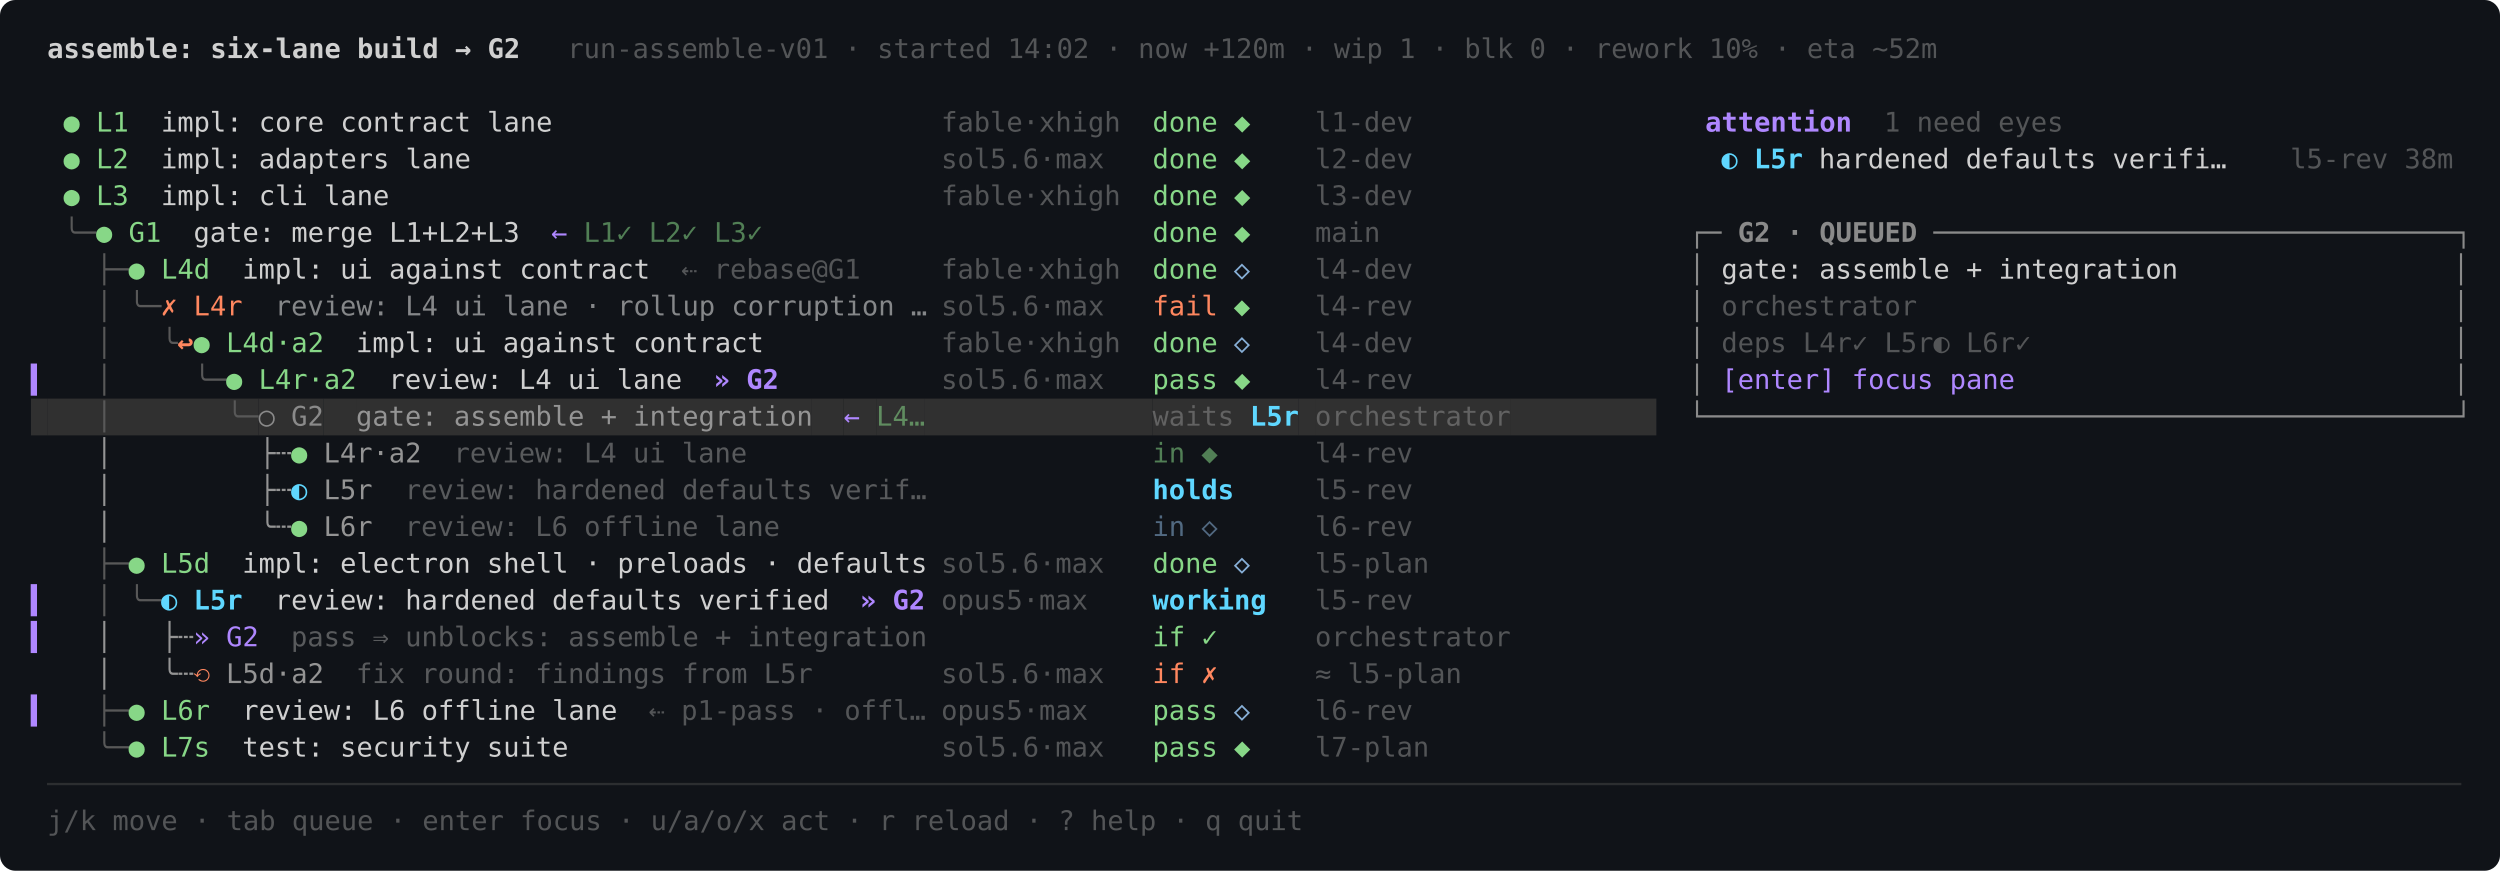
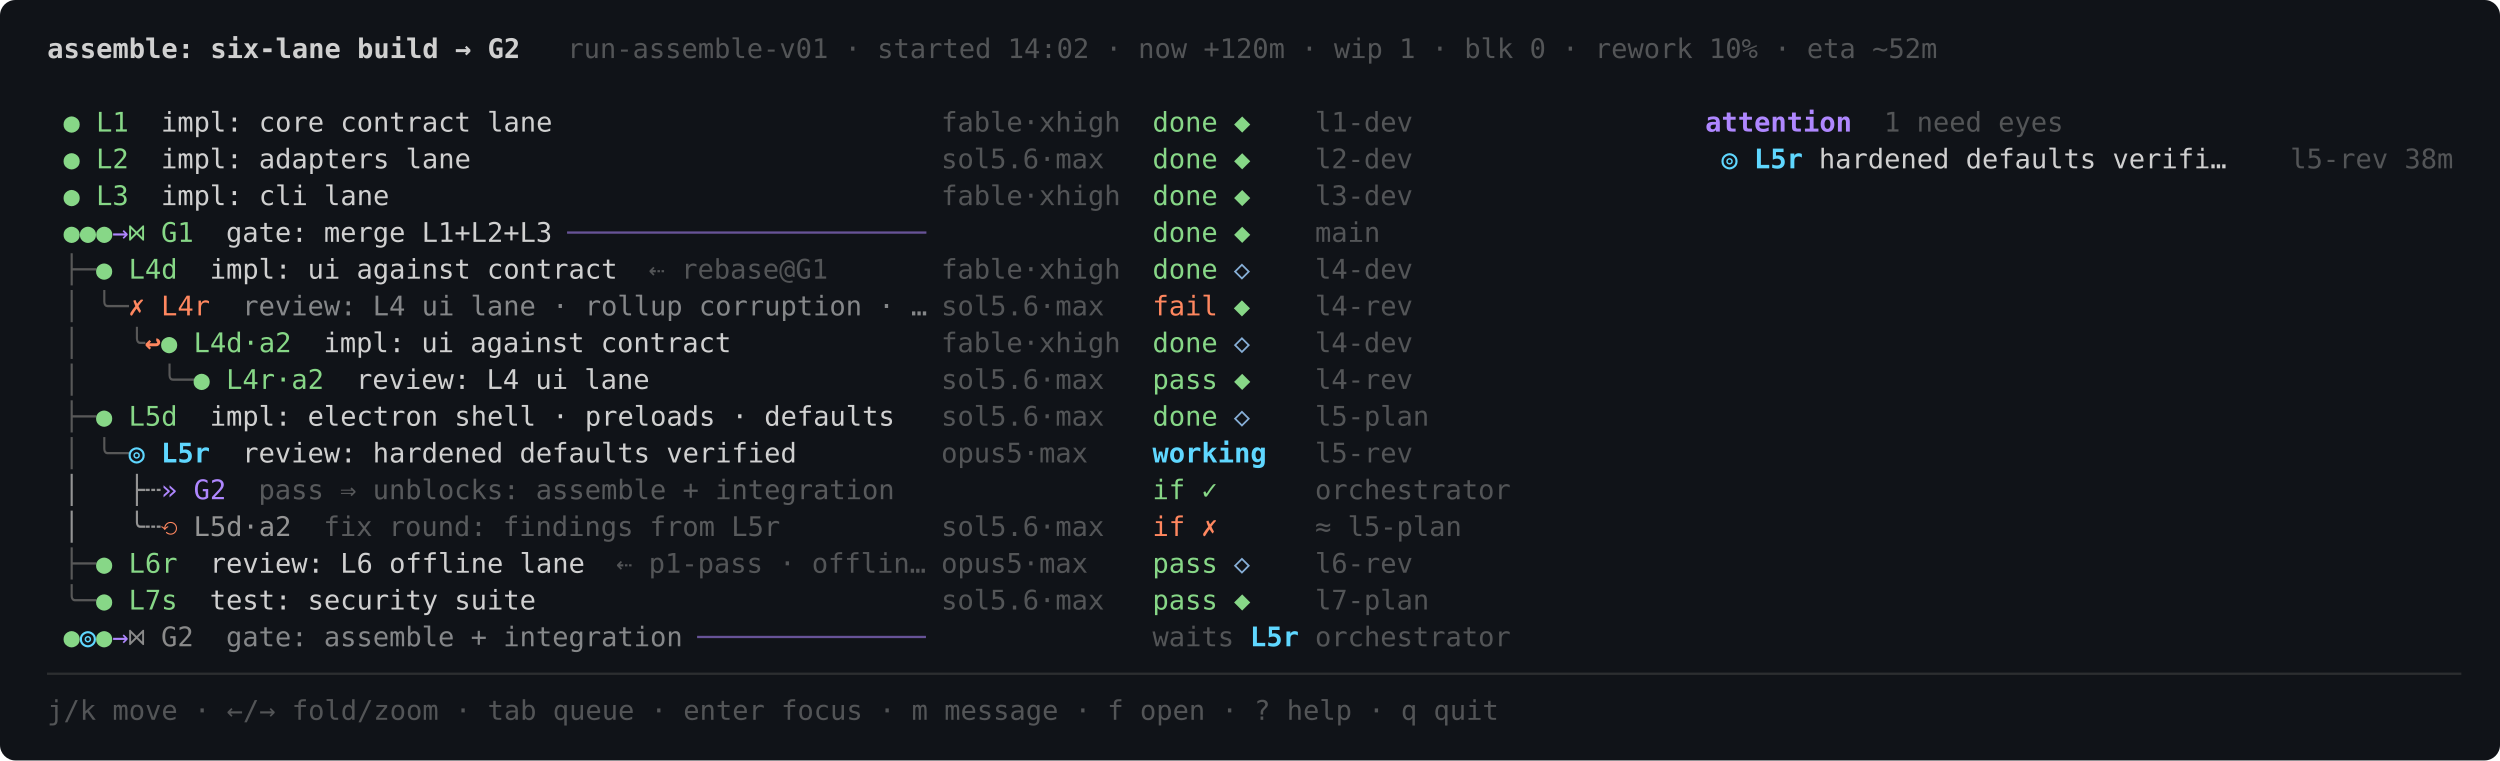
- <svg xmlns="http://www.w3.org/2000/svg" width="1292" height="450" viewBox="0 0 1292 450" font-family="'SF Mono','Cascadia Code','JetBrains Mono',Menlo,Consolas,monospace" font-size="14">
+ <svg xmlns="http://www.w3.org/2000/svg" width="1292" height="393" viewBox="0 0 1292 393" font-family="'SF Mono','Cascadia Code','JetBrains Mono',Menlo,Consolas,monospace" font-size="14">
  <rect width="100%" height="100%" rx="8" fill="#101318" />
  <text x="24.4" y="30.0" textLength="243.6" lengthAdjust="spacingAndGlyphs" fill="#d0d0d0" xml:space="preserve" font-weight="bold">assemble: six-lane build → G2</text>
  <text x="293.2" y="30.0" textLength="705.6" lengthAdjust="spacingAndGlyphs" fill="#8a8a8a" xml:space="preserve" fill-opacity="0.55">run-assemble-v01 · started 14:02 · now +120m · wip 1 · blk 0 · rework 10% · eta ~52m</text>
  <text x="32.8" y="68.0" textLength="33.6" lengthAdjust="spacingAndGlyphs" fill="#87d787" xml:space="preserve">● L1</text>
  <text x="83.2" y="68.0" textLength="201.6" lengthAdjust="spacingAndGlyphs" fill="#d0d0d0" xml:space="preserve">impl: core contract lane</text>
  <text x="486.4" y="68.0" textLength="92.4" lengthAdjust="spacingAndGlyphs" fill="#8a8a8a" xml:space="preserve" fill-opacity="0.55">fable·xhigh</text>
  <text x="595.6" y="68.0" textLength="50.4" lengthAdjust="spacingAndGlyphs" fill="#87d787" xml:space="preserve">done ◆</text>
  <text x="679.6" y="68.0" textLength="50.4" lengthAdjust="spacingAndGlyphs" fill="#8a8a8a" xml:space="preserve" fill-opacity="0.55">l1-dev</text>
  <text x="872.8" y="68.0" textLength="84.0" lengthAdjust="spacingAndGlyphs" fill="#af87ff" xml:space="preserve" font-weight="bold"> attention</text>
  <text x="956.8" y="68.0" textLength="109.2" lengthAdjust="spacingAndGlyphs" fill="#8a8a8a" xml:space="preserve" fill-opacity="0.55">  1 need eyes</text>
  <text x="32.8" y="87.0" textLength="33.6" lengthAdjust="spacingAndGlyphs" fill="#87d787" xml:space="preserve">● L2</text>
  <text x="83.2" y="87.0" textLength="159.6" lengthAdjust="spacingAndGlyphs" fill="#d0d0d0" xml:space="preserve">impl: adapters lane</text>
  <text x="486.4" y="87.0" textLength="84.0" lengthAdjust="spacingAndGlyphs" fill="#8a8a8a" xml:space="preserve" fill-opacity="0.55">sol5.6·max</text>
  <text x="595.6" y="87.0" textLength="50.4" lengthAdjust="spacingAndGlyphs" fill="#87d787" xml:space="preserve">done ◆</text>
  <text x="679.6" y="87.0" textLength="50.4" lengthAdjust="spacingAndGlyphs" fill="#8a8a8a" xml:space="preserve" fill-opacity="0.55">l2-dev</text>
-   <text x="889.6" y="87.0" textLength="42.0" lengthAdjust="spacingAndGlyphs" fill="#5fd7ff" xml:space="preserve" font-weight="bold">◐ L5r</text>
+   <text x="889.6" y="87.0" textLength="42.0" lengthAdjust="spacingAndGlyphs" fill="#5fd7ff" xml:space="preserve" font-weight="bold">◎ L5r</text>
  <text x="940.0" y="87.0" textLength="210.0" lengthAdjust="spacingAndGlyphs" fill="#d0d0d0" xml:space="preserve">hardened defaults verifi…</text>
  <text x="1183.6" y="87.0" textLength="84.0" lengthAdjust="spacingAndGlyphs" fill="#8a8a8a" xml:space="preserve" fill-opacity="0.55">l5-rev 38m</text>
  <text x="32.8" y="106.0" textLength="33.6" lengthAdjust="spacingAndGlyphs" fill="#87d787" xml:space="preserve">● L3</text>
  <text x="83.2" y="106.0" textLength="117.6" lengthAdjust="spacingAndGlyphs" fill="#d0d0d0" xml:space="preserve">impl: cli lane</text>
  <text x="486.4" y="106.0" textLength="92.4" lengthAdjust="spacingAndGlyphs" fill="#8a8a8a" xml:space="preserve" fill-opacity="0.55">fable·xhigh</text>
  <text x="595.6" y="106.0" textLength="50.4" lengthAdjust="spacingAndGlyphs" fill="#87d787" xml:space="preserve">done ◆</text>
  <text x="679.6" y="106.0" textLength="50.4" lengthAdjust="spacingAndGlyphs" fill="#8a8a8a" xml:space="preserve" fill-opacity="0.55">l3-dev</text>
-   <text x="24.4" y="125.0" textLength="25.2" lengthAdjust="spacingAndGlyphs" fill="#585858" xml:space="preserve"> ╰─</text>
-   <text x="49.6" y="125.0" textLength="33.6" lengthAdjust="spacingAndGlyphs" fill="#87d787" xml:space="preserve">● G1</text>
-   <text x="100.0" y="125.0" textLength="168.0" lengthAdjust="spacingAndGlyphs" fill="#d0d0d0" xml:space="preserve">gate: merge L1+L2+L3</text>
-   <text x="284.8" y="125.0" textLength="16.8" lengthAdjust="spacingAndGlyphs" fill="#af87ff" xml:space="preserve">← </text>
-   <text x="301.6" y="125.0" textLength="100.8" lengthAdjust="spacingAndGlyphs" fill="#87d787" xml:space="preserve" fill-opacity="0.55">L1✓ L2✓ L3✓ </text>
+   <text x="32.8" y="125.0" textLength="25.2" lengthAdjust="spacingAndGlyphs" fill="#87d787" xml:space="preserve">●●●</text>
+   <text x="58.0" y="125.0" textLength="8.4" lengthAdjust="spacingAndGlyphs" fill="#af87ff" xml:space="preserve">→</text>
+   <text x="66.4" y="125.0" textLength="33.6" lengthAdjust="spacingAndGlyphs" fill="#87d787" xml:space="preserve">⋈ G1</text>
+   <text x="116.8" y="125.0" textLength="168.0" lengthAdjust="spacingAndGlyphs" fill="#d0d0d0" xml:space="preserve">gate: merge L1+L2+L3</text>
+   <text x="293.2" y="125.0" textLength="184.8" lengthAdjust="spacingAndGlyphs" fill="#af87ff" xml:space="preserve" fill-opacity="0.55">──────────────────────</text>
  <text x="595.6" y="125.0" textLength="50.4" lengthAdjust="spacingAndGlyphs" fill="#87d787" xml:space="preserve">done ◆</text>
  <text x="679.6" y="125.0" textLength="33.6" lengthAdjust="spacingAndGlyphs" fill="#8a8a8a" xml:space="preserve" fill-opacity="0.55">main</text>
-   <text x="872.8" y="125.0" textLength="403.2" lengthAdjust="spacingAndGlyphs" fill="#8a8a8a" xml:space="preserve" font-weight="bold">┌─ G2 · QUEUED ────────────────────────────────┐</text>
-   <text x="24.4" y="144.0" textLength="42.0" lengthAdjust="spacingAndGlyphs" fill="#585858" xml:space="preserve">   ├─</text>
-   <text x="66.4" y="144.0" textLength="42.0" lengthAdjust="spacingAndGlyphs" fill="#87d787" xml:space="preserve">● L4d</text>
-   <text x="125.2" y="144.0" textLength="210.0" lengthAdjust="spacingAndGlyphs" fill="#d0d0d0" xml:space="preserve">impl: ui against contract</text>
-   <text x="352.0" y="144.0" textLength="100.8" lengthAdjust="spacingAndGlyphs" fill="#8a8a8a" xml:space="preserve" fill-opacity="0.55">⇠ rebase@G1 </text>
+   <text x="24.4" y="144.0" textLength="25.2" lengthAdjust="spacingAndGlyphs" fill="#585858" xml:space="preserve"> ├─</text>
+   <text x="49.6" y="144.0" textLength="42.0" lengthAdjust="spacingAndGlyphs" fill="#87d787" xml:space="preserve">● L4d</text>
+   <text x="108.4" y="144.0" textLength="210.0" lengthAdjust="spacingAndGlyphs" fill="#d0d0d0" xml:space="preserve">impl: ui against contract</text>
+   <text x="335.2" y="144.0" textLength="100.8" lengthAdjust="spacingAndGlyphs" fill="#8a8a8a" xml:space="preserve" fill-opacity="0.55">⇠ rebase@G1 </text>
  <text x="486.4" y="144.0" textLength="92.4" lengthAdjust="spacingAndGlyphs" fill="#8a8a8a" xml:space="preserve" fill-opacity="0.55">fable·xhigh</text>
  <text x="595.6" y="144.0" textLength="42.0" lengthAdjust="spacingAndGlyphs" fill="#87d787" xml:space="preserve">done </text>
  <text x="637.6" y="144.0" textLength="8.4" lengthAdjust="spacingAndGlyphs" fill="#87afd7" xml:space="preserve">◇</text>
  <text x="679.6" y="144.0" textLength="50.4" lengthAdjust="spacingAndGlyphs" fill="#8a8a8a" xml:space="preserve" fill-opacity="0.55">l4-dev</text>
-   <text x="872.8" y="144.0" textLength="16.8" lengthAdjust="spacingAndGlyphs" fill="#8a8a8a" xml:space="preserve">│ </text>
-   <text x="889.6" y="144.0" textLength="235.2" lengthAdjust="spacingAndGlyphs" fill="#d0d0d0" xml:space="preserve">gate: assemble + integration</text>
-   <text x="1259.2" y="144.0" textLength="16.8" lengthAdjust="spacingAndGlyphs" fill="#8a8a8a" xml:space="preserve"> │</text>
-   <text x="24.4" y="163.0" textLength="58.8" lengthAdjust="spacingAndGlyphs" fill="#585858" xml:space="preserve">   │ ╰─</text>
-   <text x="83.2" y="163.0" textLength="42.0" lengthAdjust="spacingAndGlyphs" fill="#ff875f" xml:space="preserve">✗ L4r</text>
-   <text x="142.0" y="163.0" textLength="336.0" lengthAdjust="spacingAndGlyphs" fill="#e6e6e6" xml:space="preserve" fill-opacity="0.55">review: L4 ui lane · rollup corruption …</text>
+   <text x="24.4" y="163.0" textLength="42.0" lengthAdjust="spacingAndGlyphs" fill="#585858" xml:space="preserve"> │ ╰─</text>
+   <text x="66.4" y="163.0" textLength="42.0" lengthAdjust="spacingAndGlyphs" fill="#ff875f" xml:space="preserve">✗ L4r</text>
+   <text x="125.2" y="163.0" textLength="352.8" lengthAdjust="spacingAndGlyphs" fill="#e6e6e6" xml:space="preserve" fill-opacity="0.55">review: L4 ui lane · rollup corruption · …</text>
  <text x="486.4" y="163.0" textLength="84.0" lengthAdjust="spacingAndGlyphs" fill="#8a8a8a" xml:space="preserve" fill-opacity="0.55">sol5.6·max</text>
  <text x="595.6" y="163.0" textLength="42.0" lengthAdjust="spacingAndGlyphs" fill="#ff875f" xml:space="preserve">fail </text>
  <text x="637.6" y="163.0" textLength="8.4" lengthAdjust="spacingAndGlyphs" fill="#87d787" xml:space="preserve">◆</text>
  <text x="679.6" y="163.0" textLength="50.4" lengthAdjust="spacingAndGlyphs" fill="#8a8a8a" xml:space="preserve" fill-opacity="0.55">l4-rev</text>
-   <text x="872.8" y="163.0" textLength="16.8" lengthAdjust="spacingAndGlyphs" fill="#8a8a8a" xml:space="preserve">│ </text>
-   <text x="889.6" y="163.0" textLength="100.8" lengthAdjust="spacingAndGlyphs" fill="#8a8a8a" xml:space="preserve" fill-opacity="0.55">orchestrator</text>
-   <text x="1259.2" y="163.0" textLength="16.8" lengthAdjust="spacingAndGlyphs" fill="#8a8a8a" xml:space="preserve"> │</text>
-   <text x="24.4" y="182.0" textLength="67.2" lengthAdjust="spacingAndGlyphs" fill="#585858" xml:space="preserve">   │   ╰</text>
-   <text x="91.6" y="182.0" textLength="8.4" lengthAdjust="spacingAndGlyphs" fill="#ff875f" xml:space="preserve" font-weight="bold">↩</text>
-   <text x="100.0" y="182.0" textLength="67.2" lengthAdjust="spacingAndGlyphs" fill="#87d787" xml:space="preserve">● L4d·a2</text>
-   <text x="184.0" y="182.0" textLength="210.0" lengthAdjust="spacingAndGlyphs" fill="#d0d0d0" xml:space="preserve">impl: ui against contract</text>
+   <text x="24.4" y="182.0" textLength="50.4" lengthAdjust="spacingAndGlyphs" fill="#585858" xml:space="preserve"> │   ╰</text>
+   <text x="74.8" y="182.0" textLength="8.4" lengthAdjust="spacingAndGlyphs" fill="#ff875f" xml:space="preserve" font-weight="bold">↩</text>
+   <text x="83.2" y="182.0" textLength="67.2" lengthAdjust="spacingAndGlyphs" fill="#87d787" xml:space="preserve">● L4d·a2</text>
+   <text x="167.2" y="182.0" textLength="210.0" lengthAdjust="spacingAndGlyphs" fill="#d0d0d0" xml:space="preserve">impl: ui against contract</text>
  <text x="486.4" y="182.0" textLength="92.4" lengthAdjust="spacingAndGlyphs" fill="#8a8a8a" xml:space="preserve" fill-opacity="0.55">fable·xhigh</text>
  <text x="595.6" y="182.0" textLength="42.0" lengthAdjust="spacingAndGlyphs" fill="#87d787" xml:space="preserve">done </text>
  <text x="637.6" y="182.0" textLength="8.4" lengthAdjust="spacingAndGlyphs" fill="#87afd7" xml:space="preserve">◇</text>
  <text x="679.6" y="182.0" textLength="50.4" lengthAdjust="spacingAndGlyphs" fill="#8a8a8a" xml:space="preserve" fill-opacity="0.55">l4-dev</text>
-   <text x="872.8" y="182.0" textLength="16.8" lengthAdjust="spacingAndGlyphs" fill="#8a8a8a" xml:space="preserve">│ </text>
-   <text x="889.6" y="182.0" textLength="168.0" lengthAdjust="spacingAndGlyphs" fill="#8a8a8a" xml:space="preserve" fill-opacity="0.55">deps L4r✓ L5r◐ L6r✓ </text>
-   <text x="1259.2" y="182.0" textLength="16.8" lengthAdjust="spacingAndGlyphs" fill="#8a8a8a" xml:space="preserve"> │</text>
-   <text x="16.0" y="201.0" textLength="8.4" lengthAdjust="spacingAndGlyphs" fill="#af87ff" xml:space="preserve" font-weight="bold">▍</text>
-   <text x="24.4" y="201.0" textLength="92.4" lengthAdjust="spacingAndGlyphs" fill="#585858" xml:space="preserve">   │     ╰─</text>
-   <text x="116.8" y="201.0" textLength="67.2" lengthAdjust="spacingAndGlyphs" fill="#87d787" xml:space="preserve">● L4r·a2</text>
-   <text x="200.8" y="201.0" textLength="151.2" lengthAdjust="spacingAndGlyphs" fill="#d0d0d0" xml:space="preserve">review: L4 ui lane</text>
-   <text x="368.8" y="201.0" textLength="33.6" lengthAdjust="spacingAndGlyphs" fill="#af87ff" xml:space="preserve" font-weight="bold">» G2</text>
+   <text x="24.4" y="201.0" textLength="75.6" lengthAdjust="spacingAndGlyphs" fill="#585858" xml:space="preserve"> │     ╰─</text>
+   <text x="100.0" y="201.0" textLength="67.2" lengthAdjust="spacingAndGlyphs" fill="#87d787" xml:space="preserve">● L4r·a2</text>
+   <text x="184.0" y="201.0" textLength="151.2" lengthAdjust="spacingAndGlyphs" fill="#d0d0d0" xml:space="preserve">review: L4 ui lane</text>
  <text x="486.4" y="201.0" textLength="84.0" lengthAdjust="spacingAndGlyphs" fill="#8a8a8a" xml:space="preserve" fill-opacity="0.55">sol5.6·max</text>
  <text x="595.6" y="201.0" textLength="50.4" lengthAdjust="spacingAndGlyphs" fill="#87d787" xml:space="preserve">pass ◆</text>
  <text x="679.6" y="201.0" textLength="50.4" lengthAdjust="spacingAndGlyphs" fill="#8a8a8a" xml:space="preserve" fill-opacity="0.55">l4-rev</text>
-   <text x="872.8" y="201.0" textLength="16.8" lengthAdjust="spacingAndGlyphs" fill="#8a8a8a" xml:space="preserve">│ </text>
-   <text x="889.6" y="201.0" textLength="151.2" lengthAdjust="spacingAndGlyphs" fill="#af87ff" xml:space="preserve">[enter] focus pane</text>
-   <text x="1259.2" y="201.0" textLength="16.8" lengthAdjust="spacingAndGlyphs" fill="#8a8a8a" xml:space="preserve"> │</text>
-   <rect x="16.0" y="206.0" width="8.4" height="19" fill="#303030" />
-   <rect x="24.4" y="206.0" width="109.2" height="19" fill="#303030" />
-   <text x="24.4" y="220.0" textLength="109.2" lengthAdjust="spacingAndGlyphs" fill="#585858" xml:space="preserve">   │       ╰─</text>
-   <rect x="133.6" y="206.0" width="33.6" height="19" fill="#303030" />
-   <text x="133.6" y="220.0" textLength="33.6" lengthAdjust="spacingAndGlyphs" fill="#8a8a8a" xml:space="preserve">○ G2</text>
-   <rect x="167.2" y="206.0" width="16.8" height="19" fill="#303030" />
-   <rect x="184.0" y="206.0" width="235.2" height="19" fill="#303030" />
-   <text x="184.0" y="220.0" textLength="235.2" lengthAdjust="spacingAndGlyphs" fill="#e6e6e6" xml:space="preserve" fill-opacity="0.55">gate: assemble + integration</text>
-   <rect x="419.2" y="206.0" width="16.8" height="19" fill="#303030" />
-   <rect x="436.0" y="206.0" width="16.8" height="19" fill="#303030" />
-   <text x="436.0" y="220.0" textLength="16.8" lengthAdjust="spacingAndGlyphs" fill="#af87ff" xml:space="preserve">← </text>
-   <rect x="452.8" y="206.0" width="25.2" height="19" fill="#303030" />
-   <text x="452.8" y="220.0" textLength="25.2" lengthAdjust="spacingAndGlyphs" fill="#87d787" xml:space="preserve" fill-opacity="0.55">L4…</text>
-   <rect x="478.0" y="206.0" width="117.6" height="19" fill="#303030" />
-   <rect x="595.6" y="206.0" width="50.4" height="19" fill="#303030" />
-   <text x="595.6" y="220.0" textLength="50.4" lengthAdjust="spacingAndGlyphs" fill="#8a8a8a" xml:space="preserve" fill-opacity="0.55">waits </text>
-   <rect x="646.0" y="206.0" width="25.2" height="19" fill="#303030" />
-   <text x="646.0" y="220.0" textLength="25.2" lengthAdjust="spacingAndGlyphs" fill="#5fd7ff" xml:space="preserve" font-weight="bold">L5r</text>
-   <rect x="671.2" y="206.0" width="8.4" height="19" fill="#303030" />
-   <rect x="679.6" y="206.0" width="100.8" height="19" fill="#303030" />
-   <text x="679.6" y="220.0" textLength="100.8" lengthAdjust="spacingAndGlyphs" fill="#8a8a8a" xml:space="preserve" fill-opacity="0.55">orchestrator</text>
-   <rect x="780.4" y="206.0" width="75.6" height="19" fill="#303030" />
-   <text x="872.8" y="220.0" textLength="403.2" lengthAdjust="spacingAndGlyphs" fill="#8a8a8a" xml:space="preserve">└──────────────────────────────────────────────┘</text>
-   <text x="24.4" y="239.0" textLength="126.0" lengthAdjust="spacingAndGlyphs" fill="#949494" xml:space="preserve">   │         ├┄</text>
-   <text x="150.4" y="239.0" textLength="8.4" lengthAdjust="spacingAndGlyphs" fill="#87d787" xml:space="preserve">●</text>
-   <text x="158.8" y="239.0" textLength="58.8" lengthAdjust="spacingAndGlyphs" fill="#949494" xml:space="preserve"> L4r·a2</text>
-   <text x="234.4" y="239.0" textLength="151.2" lengthAdjust="spacingAndGlyphs" fill="#949494" xml:space="preserve" fill-opacity="0.55">review: L4 ui lane</text>
-   <text x="595.6" y="239.0" textLength="33.6" lengthAdjust="spacingAndGlyphs" fill="#87d787" xml:space="preserve" fill-opacity="0.55">in ◆</text>
-   <text x="679.6" y="239.0" textLength="50.4" lengthAdjust="spacingAndGlyphs" fill="#8a8a8a" xml:space="preserve" fill-opacity="0.55">l4-rev</text>
-   <text x="24.4" y="258.0" textLength="126.0" lengthAdjust="spacingAndGlyphs" fill="#949494" xml:space="preserve">   │         ├┄</text>
-   <text x="150.4" y="258.0" textLength="8.4" lengthAdjust="spacingAndGlyphs" fill="#5fd7ff" xml:space="preserve" font-weight="bold">◐</text>
-   <text x="158.8" y="258.0" textLength="33.6" lengthAdjust="spacingAndGlyphs" fill="#949494" xml:space="preserve"> L5r</text>
-   <text x="209.2" y="258.0" textLength="268.8" lengthAdjust="spacingAndGlyphs" fill="#949494" xml:space="preserve" fill-opacity="0.55">review: hardened defaults verif…</text>
-   <text x="595.6" y="258.0" textLength="42.0" lengthAdjust="spacingAndGlyphs" fill="#5fd7ff" xml:space="preserve" font-weight="bold">holds</text>
-   <text x="679.6" y="258.0" textLength="50.4" lengthAdjust="spacingAndGlyphs" fill="#8a8a8a" xml:space="preserve" fill-opacity="0.55">l5-rev</text>
-   <text x="24.4" y="277.0" textLength="126.0" lengthAdjust="spacingAndGlyphs" fill="#949494" xml:space="preserve">   │         ╰┄</text>
-   <text x="150.4" y="277.0" textLength="8.4" lengthAdjust="spacingAndGlyphs" fill="#87d787" xml:space="preserve">●</text>
-   <text x="158.8" y="277.0" textLength="33.6" lengthAdjust="spacingAndGlyphs" fill="#949494" xml:space="preserve"> L6r</text>
-   <text x="209.2" y="277.0" textLength="193.2" lengthAdjust="spacingAndGlyphs" fill="#949494" xml:space="preserve" fill-opacity="0.55">review: L6 offline lane</text>
-   <text x="595.6" y="277.0" textLength="33.6" lengthAdjust="spacingAndGlyphs" fill="#87afd7" xml:space="preserve" fill-opacity="0.55">in ◇</text>
-   <text x="679.6" y="277.0" textLength="50.4" lengthAdjust="spacingAndGlyphs" fill="#8a8a8a" xml:space="preserve" fill-opacity="0.55">l6-rev</text>
-   <text x="24.4" y="296.0" textLength="42.0" lengthAdjust="spacingAndGlyphs" fill="#585858" xml:space="preserve">   ├─</text>
-   <text x="66.4" y="296.0" textLength="42.0" lengthAdjust="spacingAndGlyphs" fill="#87d787" xml:space="preserve">● L5d</text>
-   <text x="125.2" y="296.0" textLength="352.8" lengthAdjust="spacingAndGlyphs" fill="#d0d0d0" xml:space="preserve">impl: electron shell · preloads · defaults</text>
-   <text x="486.4" y="296.0" textLength="84.0" lengthAdjust="spacingAndGlyphs" fill="#8a8a8a" xml:space="preserve" fill-opacity="0.55">sol5.6·max</text>
-   <text x="595.6" y="296.0" textLength="42.0" lengthAdjust="spacingAndGlyphs" fill="#87d787" xml:space="preserve">done </text>
+   <text x="24.4" y="220.0" textLength="25.2" lengthAdjust="spacingAndGlyphs" fill="#585858" xml:space="preserve"> ├─</text>
+   <text x="49.6" y="220.0" textLength="42.0" lengthAdjust="spacingAndGlyphs" fill="#87d787" xml:space="preserve">● L5d</text>
+   <text x="108.4" y="220.0" textLength="352.8" lengthAdjust="spacingAndGlyphs" fill="#d0d0d0" xml:space="preserve">impl: electron shell · preloads · defaults</text>
+   <text x="486.4" y="220.0" textLength="84.0" lengthAdjust="spacingAndGlyphs" fill="#8a8a8a" xml:space="preserve" fill-opacity="0.55">sol5.6·max</text>
+   <text x="595.6" y="220.0" textLength="42.0" lengthAdjust="spacingAndGlyphs" fill="#87d787" xml:space="preserve">done </text>
+   <text x="637.6" y="220.0" textLength="8.4" lengthAdjust="spacingAndGlyphs" fill="#87afd7" xml:space="preserve">◇</text>
+   <text x="679.6" y="220.0" textLength="58.8" lengthAdjust="spacingAndGlyphs" fill="#8a8a8a" xml:space="preserve" fill-opacity="0.55">l5-plan</text>
+   <text x="24.4" y="239.0" textLength="42.0" lengthAdjust="spacingAndGlyphs" fill="#585858" xml:space="preserve"> │ ╰─</text>
+   <text x="66.4" y="239.0" textLength="42.0" lengthAdjust="spacingAndGlyphs" fill="#5fd7ff" xml:space="preserve" font-weight="bold">◎ L5r</text>
+   <text x="125.2" y="239.0" textLength="285.6" lengthAdjust="spacingAndGlyphs" fill="#d0d0d0" xml:space="preserve">review: hardened defaults verified</text>
+   <text x="486.4" y="239.0" textLength="75.6" lengthAdjust="spacingAndGlyphs" fill="#8a8a8a" xml:space="preserve" fill-opacity="0.55">opus5·max</text>
+   <text x="595.6" y="239.0" textLength="58.8" lengthAdjust="spacingAndGlyphs" fill="#5fd7ff" xml:space="preserve" font-weight="bold">working</text>
+   <text x="679.6" y="239.0" textLength="50.4" lengthAdjust="spacingAndGlyphs" fill="#8a8a8a" xml:space="preserve" fill-opacity="0.55">l5-rev</text>
+   <text x="24.4" y="258.0" textLength="58.8" lengthAdjust="spacingAndGlyphs" fill="#949494" xml:space="preserve"> │   ├┄</text>
+   <text x="83.2" y="258.0" textLength="33.6" lengthAdjust="spacingAndGlyphs" fill="#af87ff" xml:space="preserve">» G2</text>
+   <text x="133.6" y="258.0" textLength="327.6" lengthAdjust="spacingAndGlyphs" fill="#949494" xml:space="preserve" fill-opacity="0.55">pass ⇒ unblocks: assemble + integration</text>
+   <text x="595.6" y="258.0" textLength="33.6" lengthAdjust="spacingAndGlyphs" fill="#87d787" xml:space="preserve">if ✓</text>
+   <text x="679.6" y="258.0" textLength="100.8" lengthAdjust="spacingAndGlyphs" fill="#8a8a8a" xml:space="preserve" fill-opacity="0.55">orchestrator</text>
+   <text x="24.4" y="277.0" textLength="58.8" lengthAdjust="spacingAndGlyphs" fill="#949494" xml:space="preserve"> │   ╰┄</text>
+   <text x="83.2" y="277.0" textLength="8.4" lengthAdjust="spacingAndGlyphs" fill="#ff875f" xml:space="preserve">⟲</text>
+   <text x="91.6" y="277.0" textLength="58.8" lengthAdjust="spacingAndGlyphs" fill="#949494" xml:space="preserve"> L5d·a2</text>
+   <text x="167.2" y="277.0" textLength="235.2" lengthAdjust="spacingAndGlyphs" fill="#949494" xml:space="preserve" fill-opacity="0.55">fix round: findings from L5r</text>
+   <text x="486.4" y="277.0" textLength="84.0" lengthAdjust="spacingAndGlyphs" fill="#8a8a8a" xml:space="preserve" fill-opacity="0.55">sol5.6·max</text>
+   <text x="595.6" y="277.0" textLength="33.6" lengthAdjust="spacingAndGlyphs" fill="#ff875f" xml:space="preserve">if ✗</text>
+   <text x="679.6" y="277.0" textLength="75.6" lengthAdjust="spacingAndGlyphs" fill="#8a8a8a" xml:space="preserve" fill-opacity="0.55">≈ l5-plan</text>
+   <text x="24.4" y="296.0" textLength="25.2" lengthAdjust="spacingAndGlyphs" fill="#585858" xml:space="preserve"> ├─</text>
+   <text x="49.6" y="296.0" textLength="42.0" lengthAdjust="spacingAndGlyphs" fill="#87d787" xml:space="preserve">● L6r</text>
+   <text x="108.4" y="296.0" textLength="193.2" lengthAdjust="spacingAndGlyphs" fill="#d0d0d0" xml:space="preserve">review: L6 offline lane</text>
+   <text x="318.4" y="296.0" textLength="159.6" lengthAdjust="spacingAndGlyphs" fill="#8a8a8a" xml:space="preserve" fill-opacity="0.55">⇠ p1-pass · offlin…</text>
+   <text x="486.4" y="296.0" textLength="75.6" lengthAdjust="spacingAndGlyphs" fill="#8a8a8a" xml:space="preserve" fill-opacity="0.55">opus5·max</text>
+   <text x="595.6" y="296.0" textLength="42.0" lengthAdjust="spacingAndGlyphs" fill="#87d787" xml:space="preserve">pass </text>
  <text x="637.6" y="296.0" textLength="8.4" lengthAdjust="spacingAndGlyphs" fill="#87afd7" xml:space="preserve">◇</text>
-   <text x="679.6" y="296.0" textLength="58.8" lengthAdjust="spacingAndGlyphs" fill="#8a8a8a" xml:space="preserve" fill-opacity="0.55">l5-plan</text>
-   <text x="16.0" y="315.0" textLength="8.4" lengthAdjust="spacingAndGlyphs" fill="#af87ff" xml:space="preserve" font-weight="bold">▍</text>
-   <text x="24.4" y="315.0" textLength="58.8" lengthAdjust="spacingAndGlyphs" fill="#585858" xml:space="preserve">   │ ╰─</text>
-   <text x="83.2" y="315.0" textLength="42.0" lengthAdjust="spacingAndGlyphs" fill="#5fd7ff" xml:space="preserve" font-weight="bold">◐ L5r</text>
-   <text x="142.0" y="315.0" textLength="285.6" lengthAdjust="spacingAndGlyphs" fill="#d0d0d0" xml:space="preserve">review: hardened defaults verified</text>
-   <text x="444.4" y="315.0" textLength="33.6" lengthAdjust="spacingAndGlyphs" fill="#af87ff" xml:space="preserve" font-weight="bold">» G2</text>
-   <text x="486.4" y="315.0" textLength="75.6" lengthAdjust="spacingAndGlyphs" fill="#8a8a8a" xml:space="preserve" fill-opacity="0.55">opus5·max</text>
-   <text x="595.6" y="315.0" textLength="58.8" lengthAdjust="spacingAndGlyphs" fill="#5fd7ff" xml:space="preserve" font-weight="bold">working</text>
-   <text x="679.6" y="315.0" textLength="50.4" lengthAdjust="spacingAndGlyphs" fill="#8a8a8a" xml:space="preserve" fill-opacity="0.55">l5-rev</text>
-   <text x="16.0" y="334.0" textLength="8.4" lengthAdjust="spacingAndGlyphs" fill="#af87ff" xml:space="preserve" font-weight="bold">▍</text>
-   <text x="24.4" y="334.0" textLength="75.6" lengthAdjust="spacingAndGlyphs" fill="#949494" xml:space="preserve">   │   ├┄</text>
-   <text x="100.0" y="334.0" textLength="33.6" lengthAdjust="spacingAndGlyphs" fill="#af87ff" xml:space="preserve">» G2</text>
-   <text x="150.4" y="334.0" textLength="327.6" lengthAdjust="spacingAndGlyphs" fill="#949494" xml:space="preserve" fill-opacity="0.55">pass ⇒ unblocks: assemble + integration</text>
-   <text x="595.6" y="334.0" textLength="33.6" lengthAdjust="spacingAndGlyphs" fill="#87d787" xml:space="preserve">if ✓</text>
+   <text x="679.6" y="296.0" textLength="50.4" lengthAdjust="spacingAndGlyphs" fill="#8a8a8a" xml:space="preserve" fill-opacity="0.55">l6-rev</text>
+   <text x="24.4" y="315.0" textLength="25.2" lengthAdjust="spacingAndGlyphs" fill="#585858" xml:space="preserve"> ╰─</text>
+   <text x="49.6" y="315.0" textLength="42.0" lengthAdjust="spacingAndGlyphs" fill="#87d787" xml:space="preserve">● L7s</text>
+   <text x="108.4" y="315.0" textLength="168.0" lengthAdjust="spacingAndGlyphs" fill="#d0d0d0" xml:space="preserve">test: security suite</text>
+   <text x="486.4" y="315.0" textLength="84.0" lengthAdjust="spacingAndGlyphs" fill="#8a8a8a" xml:space="preserve" fill-opacity="0.55">sol5.6·max</text>
+   <text x="595.6" y="315.0" textLength="50.4" lengthAdjust="spacingAndGlyphs" fill="#87d787" xml:space="preserve">pass ◆</text>
+   <text x="679.6" y="315.0" textLength="58.8" lengthAdjust="spacingAndGlyphs" fill="#8a8a8a" xml:space="preserve" fill-opacity="0.55">l7-plan</text>
+   <text x="32.8" y="334.0" textLength="8.4" lengthAdjust="spacingAndGlyphs" fill="#87d787" xml:space="preserve">●</text>
+   <text x="41.2" y="334.0" textLength="8.4" lengthAdjust="spacingAndGlyphs" fill="#5fd7ff" xml:space="preserve" font-weight="bold">◎</text>
+   <text x="49.6" y="334.0" textLength="8.4" lengthAdjust="spacingAndGlyphs" fill="#87d787" xml:space="preserve">●</text>
+   <text x="58.0" y="334.0" textLength="8.4" lengthAdjust="spacingAndGlyphs" fill="#af87ff" xml:space="preserve">→</text>
+   <text x="66.4" y="334.0" textLength="33.6" lengthAdjust="spacingAndGlyphs" fill="#8a8a8a" xml:space="preserve">⋈ G2</text>
+   <text x="116.8" y="334.0" textLength="235.2" lengthAdjust="spacingAndGlyphs" fill="#e6e6e6" xml:space="preserve" fill-opacity="0.55">gate: assemble + integration</text>
+   <text x="360.4" y="334.0" textLength="117.6" lengthAdjust="spacingAndGlyphs" fill="#af87ff" xml:space="preserve" fill-opacity="0.55">──────────────</text>
+   <text x="595.6" y="334.0" textLength="50.4" lengthAdjust="spacingAndGlyphs" fill="#8a8a8a" xml:space="preserve" fill-opacity="0.55">waits </text>
+   <text x="646.0" y="334.0" textLength="25.2" lengthAdjust="spacingAndGlyphs" fill="#5fd7ff" xml:space="preserve" font-weight="bold">L5r</text>
  <text x="679.6" y="334.0" textLength="100.8" lengthAdjust="spacingAndGlyphs" fill="#8a8a8a" xml:space="preserve" fill-opacity="0.55">orchestrator</text>
-   <text x="24.4" y="353.0" textLength="75.6" lengthAdjust="spacingAndGlyphs" fill="#949494" xml:space="preserve">   │   ╰┄</text>
-   <text x="100.0" y="353.0" textLength="8.4" lengthAdjust="spacingAndGlyphs" fill="#ff875f" xml:space="preserve">⟲</text>
-   <text x="108.4" y="353.0" textLength="58.8" lengthAdjust="spacingAndGlyphs" fill="#949494" xml:space="preserve"> L5d·a2</text>
-   <text x="184.0" y="353.0" textLength="235.2" lengthAdjust="spacingAndGlyphs" fill="#949494" xml:space="preserve" fill-opacity="0.55">fix round: findings from L5r</text>
-   <text x="486.4" y="353.0" textLength="84.0" lengthAdjust="spacingAndGlyphs" fill="#8a8a8a" xml:space="preserve" fill-opacity="0.55">sol5.6·max</text>
-   <text x="595.6" y="353.0" textLength="33.6" lengthAdjust="spacingAndGlyphs" fill="#ff875f" xml:space="preserve">if ✗</text>
-   <text x="679.6" y="353.0" textLength="75.6" lengthAdjust="spacingAndGlyphs" fill="#8a8a8a" xml:space="preserve" fill-opacity="0.55">≈ l5-plan</text>
-   <text x="16.0" y="372.0" textLength="8.4" lengthAdjust="spacingAndGlyphs" fill="#af87ff" xml:space="preserve" font-weight="bold">▍</text>
-   <text x="24.4" y="372.0" textLength="42.0" lengthAdjust="spacingAndGlyphs" fill="#585858" xml:space="preserve">   ├─</text>
-   <text x="66.4" y="372.0" textLength="42.0" lengthAdjust="spacingAndGlyphs" fill="#87d787" xml:space="preserve">● L6r</text>
-   <text x="125.2" y="372.0" textLength="193.2" lengthAdjust="spacingAndGlyphs" fill="#d0d0d0" xml:space="preserve">review: L6 offline lane</text>
-   <text x="335.2" y="372.0" textLength="142.8" lengthAdjust="spacingAndGlyphs" fill="#8a8a8a" xml:space="preserve" fill-opacity="0.55">⇠ p1-pass · offl…</text>
-   <text x="486.4" y="372.0" textLength="75.6" lengthAdjust="spacingAndGlyphs" fill="#8a8a8a" xml:space="preserve" fill-opacity="0.55">opus5·max</text>
-   <text x="595.6" y="372.0" textLength="42.0" lengthAdjust="spacingAndGlyphs" fill="#87d787" xml:space="preserve">pass </text>
-   <text x="637.6" y="372.0" textLength="8.4" lengthAdjust="spacingAndGlyphs" fill="#87afd7" xml:space="preserve">◇</text>
-   <text x="679.6" y="372.0" textLength="50.4" lengthAdjust="spacingAndGlyphs" fill="#8a8a8a" xml:space="preserve" fill-opacity="0.55">l6-rev</text>
-   <text x="24.4" y="391.0" textLength="42.0" lengthAdjust="spacingAndGlyphs" fill="#585858" xml:space="preserve">   ╰─</text>
-   <text x="66.4" y="391.0" textLength="42.0" lengthAdjust="spacingAndGlyphs" fill="#87d787" xml:space="preserve">● L7s</text>
-   <text x="125.2" y="391.0" textLength="168.0" lengthAdjust="spacingAndGlyphs" fill="#d0d0d0" xml:space="preserve">test: security suite</text>
-   <text x="486.4" y="391.0" textLength="84.0" lengthAdjust="spacingAndGlyphs" fill="#8a8a8a" xml:space="preserve" fill-opacity="0.55">sol5.6·max</text>
-   <text x="595.6" y="391.0" textLength="50.4" lengthAdjust="spacingAndGlyphs" fill="#87d787" xml:space="preserve">pass ◆</text>
-   <text x="679.6" y="391.0" textLength="58.8" lengthAdjust="spacingAndGlyphs" fill="#8a8a8a" xml:space="preserve" fill-opacity="0.55">l7-plan</text>
-   <text x="16.0" y="410.0" textLength="1251.6" lengthAdjust="spacingAndGlyphs" fill="#444444" xml:space="preserve" fill-opacity="0.55"> ────────────────────────────────────────────────────────────────────────────────────────────────────────────────────────────────────────────────────</text>
-   <text x="24.4" y="429.0" textLength="646.8" lengthAdjust="spacingAndGlyphs" fill="#8a8a8a" xml:space="preserve" fill-opacity="0.55">j/k move · tab queue · enter focus · u/a/o/x act · r reload · ? help · q quit</text>
+   <text x="16.0" y="353.0" textLength="1251.6" lengthAdjust="spacingAndGlyphs" fill="#444444" xml:space="preserve" fill-opacity="0.55"> ────────────────────────────────────────────────────────────────────────────────────────────────────────────────────────────────────────────────────</text>
+   <text x="24.4" y="372.0" textLength="747.6" lengthAdjust="spacingAndGlyphs" fill="#8a8a8a" xml:space="preserve" fill-opacity="0.55">j/k move · ←/→ fold/zoom · tab queue · enter focus · m message · f open · ? help · q quit</text>
</svg>
